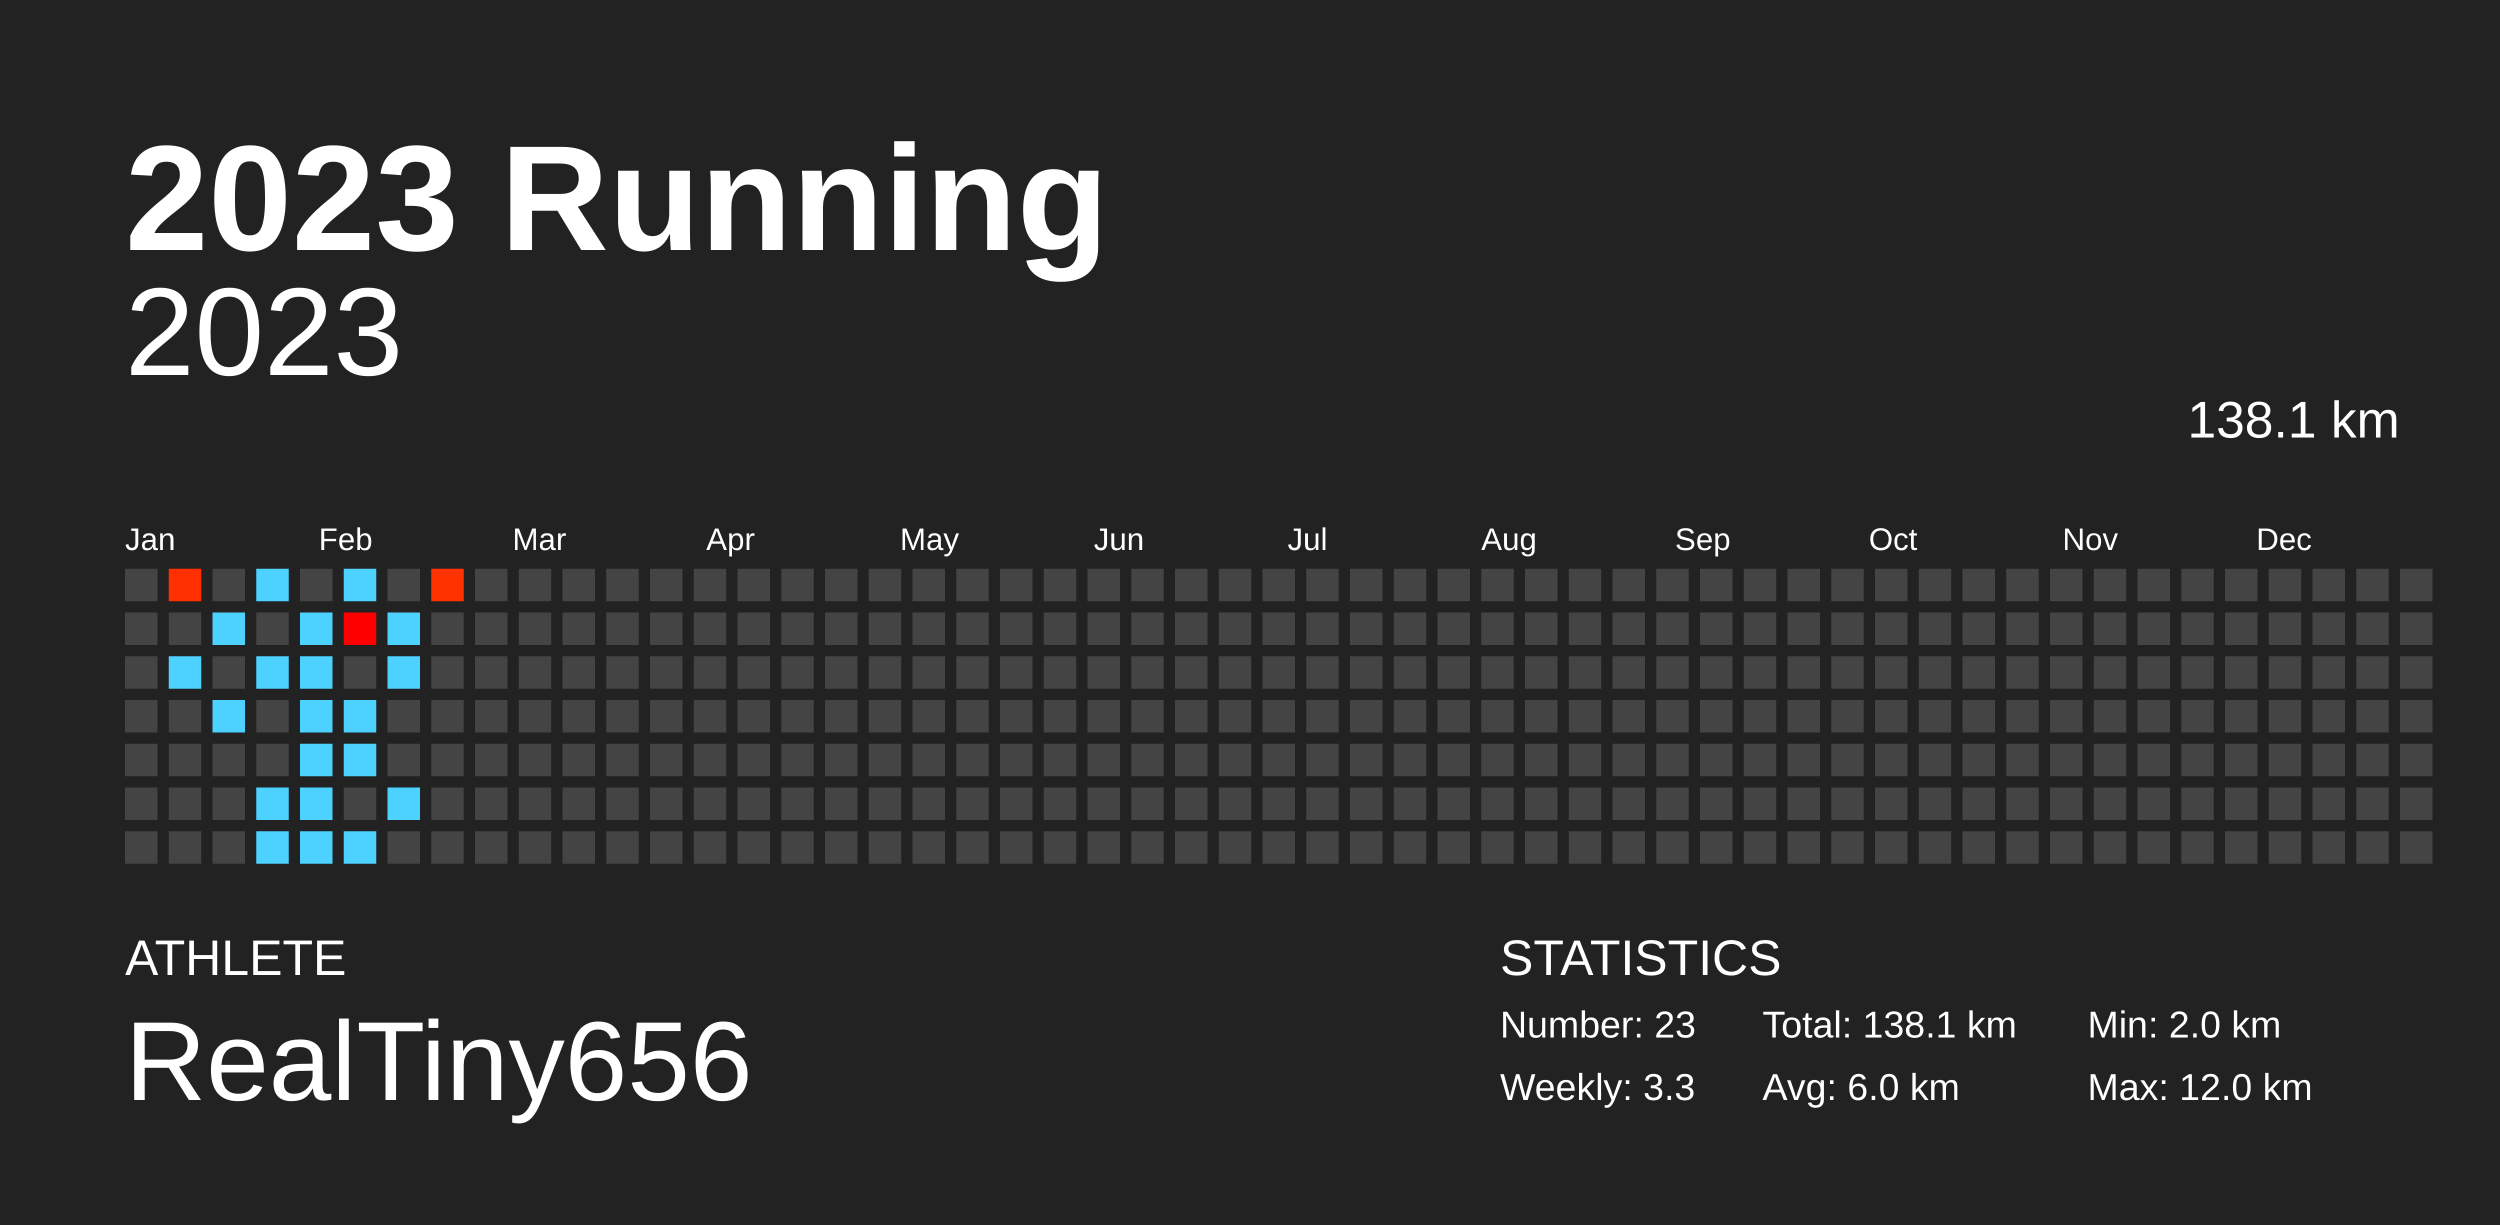
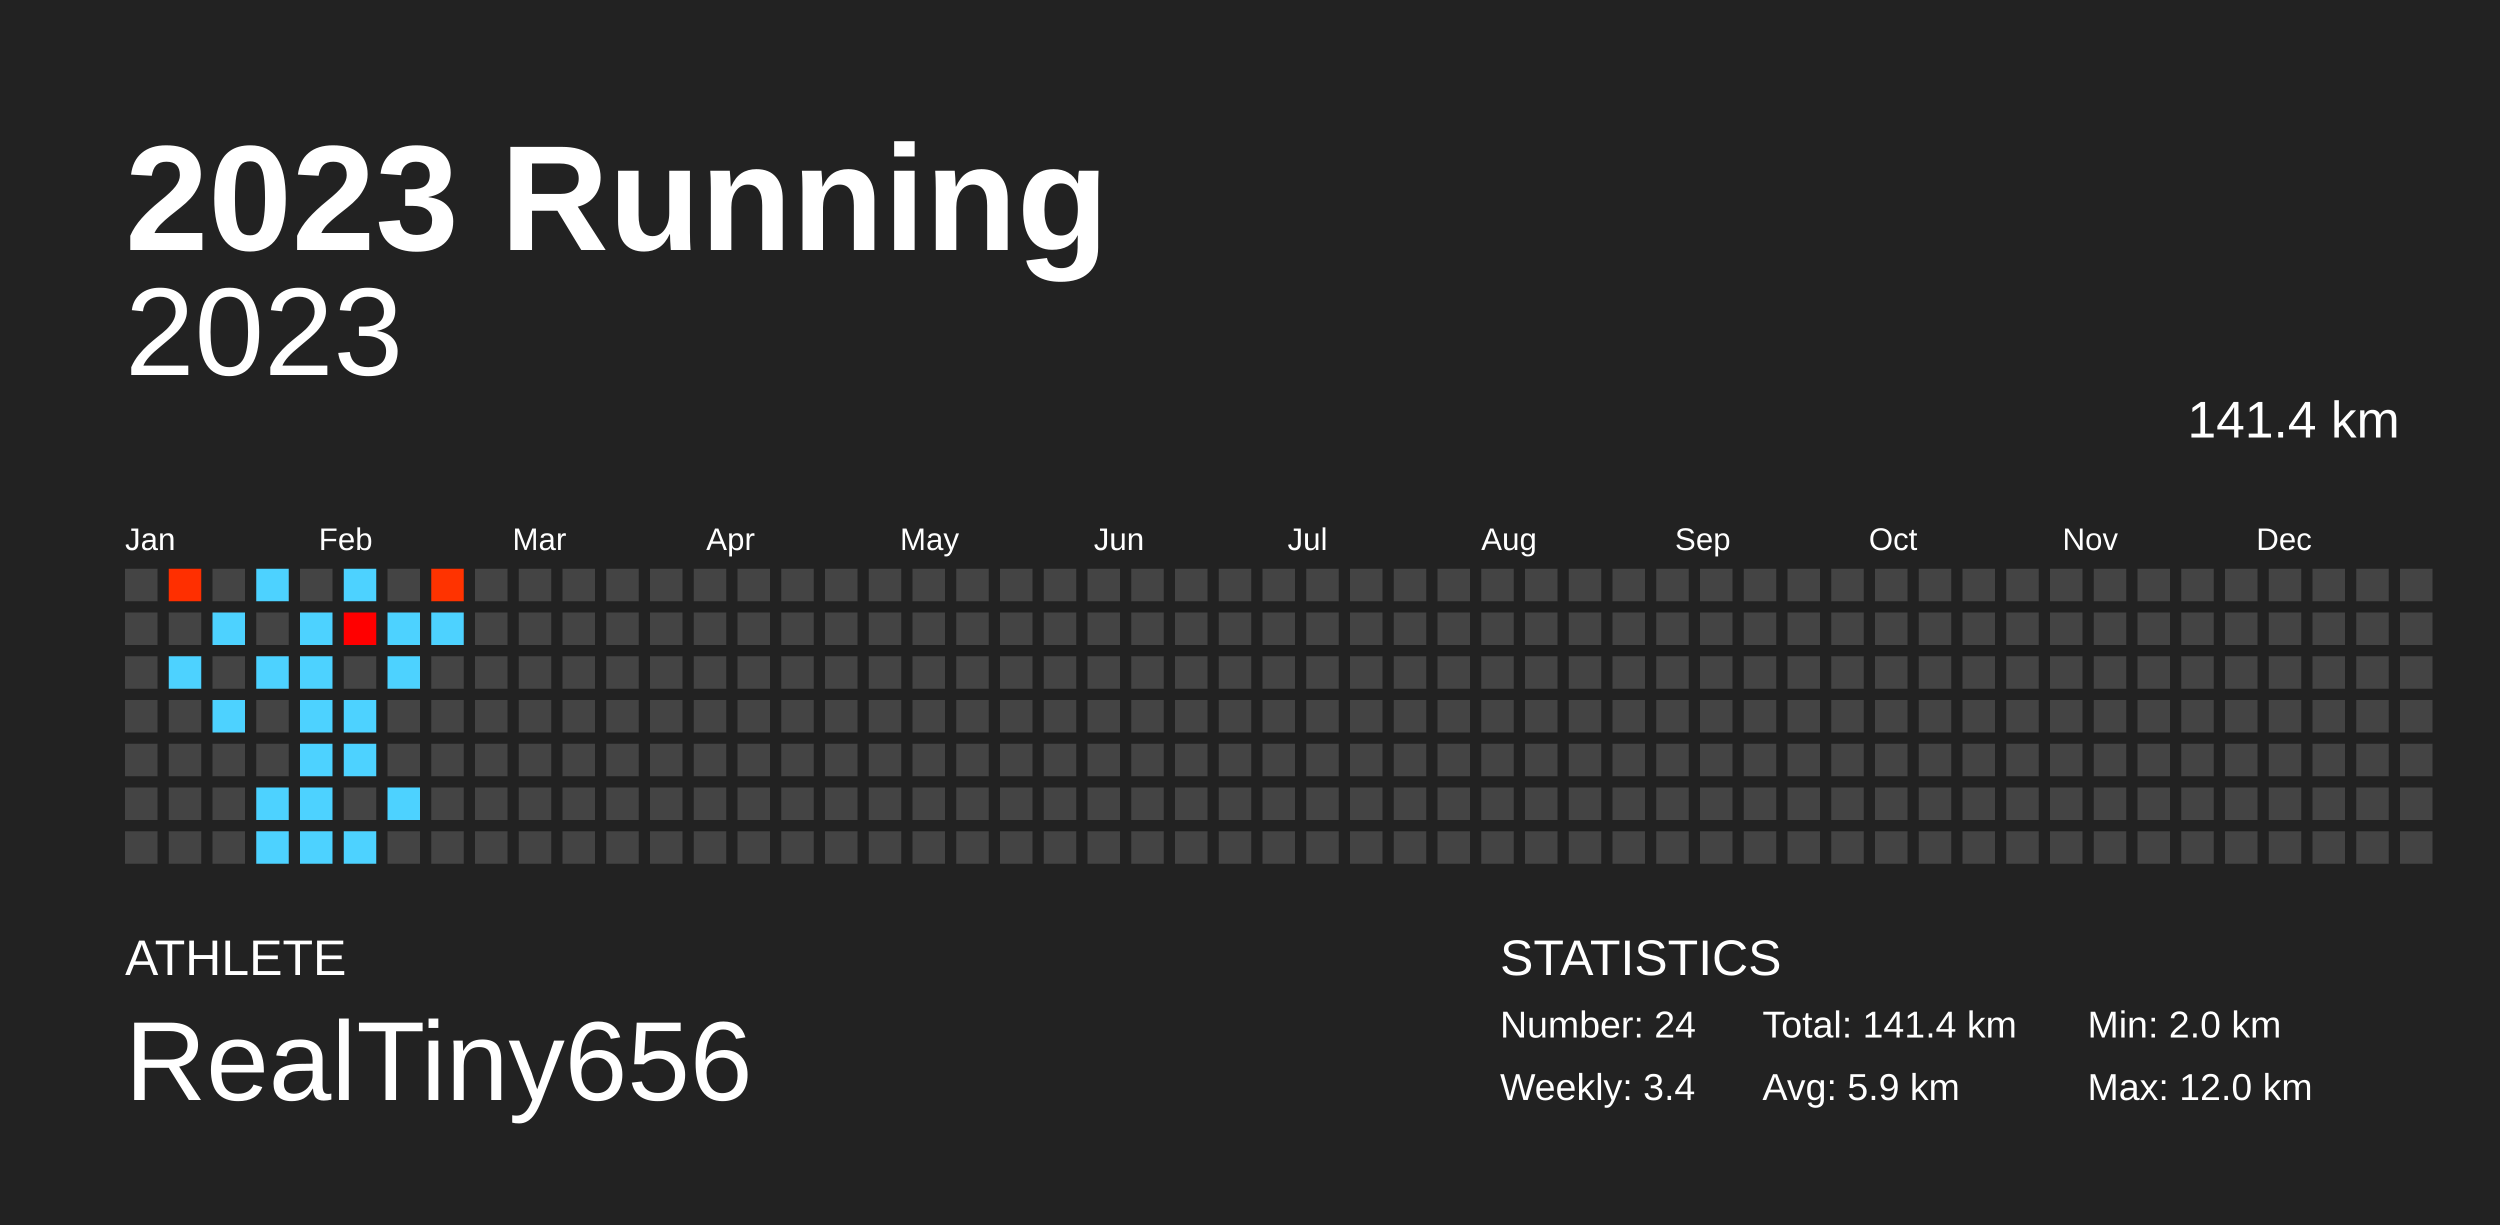
<svg xmlns="http://www.w3.org/2000/svg" baseProfile="full" height="98mm" version="1.1" viewBox="0,0,200,98" width="200mm">
  <defs />
  <rect fill="#222222" height="98" width="200" x="0" y="0" />
  <text fill="#FFFFFF" style="font-size:12px; font-family:Arial; font-weight:bold;" x="10" y="20">2023 Running</text>
  <text fill="#FFFFFF" style="font-size:4px; font-family:Arial" x="10" y="78">ATHLETE</text>
  <text fill="#FFFFFF" style="font-size:9px; font-family:Arial" x="10" y="88">RealTiny656</text>
  <text fill="#FFFFFF" style="font-size:4px; font-family:Arial" x="120" y="78">STATISTICS</text>
-   <text fill="#FFFFFF" style="font-size:3px; font-family:Arial" x="120" y="83">Number: 23</text>
-   <text fill="#FFFFFF" style="font-size:3px; font-family:Arial" x="120" y="88">Weekly: 3.3</text>
-   <text fill="#FFFFFF" style="font-size:3px; font-family:Arial" x="141" y="83">Total: 138.1 km</text>
-   <text fill="#FFFFFF" style="font-size:3px; font-family:Arial" x="141" y="88">Avg: 6.0 km</text>
+   <text fill="#FFFFFF" style="font-size:3px; font-family:Arial" x="120" y="83">Number: 24</text>
+   <text fill="#FFFFFF" style="font-size:3px; font-family:Arial" x="120" y="88">Weekly: 3.4</text>
+   <text fill="#FFFFFF" style="font-size:3px; font-family:Arial" x="141" y="83">Total: 141.4 km</text>
+   <text fill="#FFFFFF" style="font-size:3px; font-family:Arial" x="141" y="88">Avg: 5.9 km</text>
  <text fill="#FFFFFF" style="font-size:3px; font-family:Arial" x="167" y="83">Min: 2.0 km</text>
  <text fill="#FFFFFF" style="font-size:3px; font-family:Arial" x="167" y="88">Max: 12.0 km</text>
  <text alignment-baseline="hanging" fill="#FFFFFF" style="font-size:10.0px; font-family:Arial;" x="10" y="30">2023</text>
-   <text alignment-baseline="hanging" fill="#FFFFFF" style="font-size:4.125px; font-family:Arial;" x="175" y="35">138.1 km</text>
+   <text alignment-baseline="hanging" fill="#FFFFFF" style="font-size:4.125px; font-family:Arial;" x="175" y="35">141.4 km</text>
  <text fill="#FFFFFF" style="font-size:2.5px; font-family:Arial" x="10.0" y="44">Jan</text>
  <text fill="#FFFFFF" style="font-size:2.5px; font-family:Arial" x="25.5" y="44">Feb</text>
  <text fill="#FFFFFF" style="font-size:2.5px; font-family:Arial" x="41.0" y="44">Mar</text>
  <text fill="#FFFFFF" style="font-size:2.5px; font-family:Arial" x="56.5" y="44">Apr</text>
  <text fill="#FFFFFF" style="font-size:2.5px; font-family:Arial" x="72.0" y="44">May</text>
  <text fill="#FFFFFF" style="font-size:2.5px; font-family:Arial" x="87.5" y="44">Jun</text>
  <text fill="#FFFFFF" style="font-size:2.5px; font-family:Arial" x="103.0" y="44">Jul</text>
  <text fill="#FFFFFF" style="font-size:2.5px; font-family:Arial" x="118.5" y="44">Aug</text>
  <text fill="#FFFFFF" style="font-size:2.5px; font-family:Arial" x="134.0" y="44">Sep</text>
  <text fill="#FFFFFF" style="font-size:2.5px; font-family:Arial" x="149.5" y="44">Oct</text>
  <text fill="#FFFFFF" style="font-size:2.5px; font-family:Arial" x="165.0" y="44">Nov</text>
  <text fill="#FFFFFF" style="font-size:2.5px; font-family:Arial" x="180.5" y="44">Dec</text>
  <rect fill="#444444" height="2.6" width="2.6" x="10.0" y="45.5" />
  <rect fill="#444444" height="2.6" width="2.6" x="10.0" y="49.0" />
  <rect fill="#444444" height="2.6" width="2.6" x="10.0" y="52.5" />
  <rect fill="#444444" height="2.6" width="2.6" x="10.0" y="56.0" />
  <rect fill="#444444" height="2.6" width="2.6" x="10.0" y="59.5" />
  <rect fill="#444444" height="2.6" width="2.6" x="10.0" y="63.0" />
  <rect fill="#444444" height="2.6" width="2.6" x="10.0" y="66.5" />
  <rect fill="#ff2f00" height="2.6" width="2.6" x="13.5" y="45.5" />
  <rect fill="#444444" height="2.6" width="2.6" x="13.5" y="49.0" />
  <rect fill="#4dd2ff" height="2.6" width="2.6" x="13.5" y="52.5" />
  <rect fill="#444444" height="2.6" width="2.6" x="13.5" y="56.0" />
  <rect fill="#444444" height="2.6" width="2.6" x="13.5" y="59.5" />
  <rect fill="#444444" height="2.6" width="2.6" x="13.5" y="63.0" />
  <rect fill="#444444" height="2.6" width="2.6" x="13.5" y="66.5" />
  <rect fill="#444444" height="2.6" width="2.6" x="17.0" y="45.5" />
  <rect fill="#4dd2ff" height="2.6" width="2.6" x="17.0" y="49.0" />
  <rect fill="#444444" height="2.6" width="2.6" x="17.0" y="52.5" />
  <rect fill="#4dd2ff" height="2.6" width="2.6" x="17.0" y="56.0" />
  <rect fill="#444444" height="2.6" width="2.6" x="17.0" y="59.5" />
  <rect fill="#444444" height="2.6" width="2.6" x="17.0" y="63.0" />
  <rect fill="#444444" height="2.6" width="2.6" x="17.0" y="66.5" />
  <rect fill="#4dd2ff" height="2.6" width="2.6" x="20.5" y="45.5" />
  <rect fill="#444444" height="2.6" width="2.6" x="20.5" y="49.0" />
  <rect fill="#4dd2ff" height="2.6" width="2.6" x="20.5" y="52.5" />
  <rect fill="#444444" height="2.6" width="2.6" x="20.5" y="56.0" />
  <rect fill="#444444" height="2.6" width="2.6" x="20.5" y="59.5" />
  <rect fill="#4dd2ff" height="2.6" width="2.6" x="20.5" y="63.0" />
  <rect fill="#4dd2ff" height="2.6" width="2.6" x="20.5" y="66.5" />
  <rect fill="#444444" height="2.6" width="2.6" x="24.0" y="45.5" />
  <rect fill="#4dd2ff" height="2.6" width="2.6" x="24.0" y="49.0" />
  <rect fill="#4dd2ff" height="2.6" width="2.6" x="24.0" y="52.5" />
  <rect fill="#4dd2ff" height="2.6" width="2.6" x="24.0" y="56.0" />
  <rect fill="#4dd2ff" height="2.6" width="2.6" x="24.0" y="59.5" />
  <rect fill="#4dd2ff" height="2.6" width="2.6" x="24.0" y="63.0" />
  <rect fill="#4dd2ff" height="2.6" width="2.6" x="24.0" y="66.5" />
  <rect fill="#4dd2ff" height="2.6" width="2.6" x="27.5" y="45.5" />
  <rect fill="#ff0000" height="2.6" width="2.6" x="27.5" y="49.0" />
  <rect fill="#444444" height="2.6" width="2.6" x="27.5" y="52.5" />
  <rect fill="#4dd2ff" height="2.6" width="2.6" x="27.5" y="56.0" />
  <rect fill="#4dd2ff" height="2.6" width="2.6" x="27.5" y="59.5" />
  <rect fill="#444444" height="2.6" width="2.6" x="27.5" y="63.0" />
  <rect fill="#4dd2ff" height="2.6" width="2.6" x="27.5" y="66.5" />
  <rect fill="#444444" height="2.6" width="2.6" x="31.0" y="45.5" />
  <rect fill="#4dd2ff" height="2.6" width="2.6" x="31.0" y="49.0" />
  <rect fill="#4dd2ff" height="2.6" width="2.6" x="31.0" y="52.5" />
  <rect fill="#444444" height="2.6" width="2.6" x="31.0" y="56.0" />
  <rect fill="#444444" height="2.6" width="2.6" x="31.0" y="59.5" />
  <rect fill="#4dd2ff" height="2.6" width="2.6" x="31.0" y="63.0" />
  <rect fill="#444444" height="2.6" width="2.6" x="31.0" y="66.5" />
  <rect fill="#ff3300" height="2.6" width="2.6" x="34.5" y="45.5" />
-   <rect fill="#444444" height="2.6" width="2.6" x="34.5" y="49.0" />
+   <rect fill="#4dd2ff" height="2.6" width="2.6" x="34.5" y="49.0" />
  <rect fill="#444444" height="2.6" width="2.6" x="34.5" y="52.5" />
  <rect fill="#444444" height="2.6" width="2.6" x="34.5" y="56.0" />
  <rect fill="#444444" height="2.6" width="2.6" x="34.5" y="59.5" />
  <rect fill="#444444" height="2.6" width="2.6" x="34.5" y="63.0" />
  <rect fill="#444444" height="2.6" width="2.6" x="34.5" y="66.5" />
  <rect fill="#444444" height="2.6" width="2.6" x="38.0" y="45.5" />
  <rect fill="#444444" height="2.6" width="2.6" x="38.0" y="49.0" />
  <rect fill="#444444" height="2.6" width="2.6" x="38.0" y="52.5" />
  <rect fill="#444444" height="2.6" width="2.6" x="38.0" y="56.0" />
  <rect fill="#444444" height="2.6" width="2.6" x="38.0" y="59.5" />
  <rect fill="#444444" height="2.6" width="2.6" x="38.0" y="63.0" />
  <rect fill="#444444" height="2.6" width="2.6" x="38.0" y="66.5" />
  <rect fill="#444444" height="2.6" width="2.6" x="41.5" y="45.5" />
  <rect fill="#444444" height="2.6" width="2.6" x="41.5" y="49.0" />
  <rect fill="#444444" height="2.6" width="2.6" x="41.5" y="52.5" />
  <rect fill="#444444" height="2.6" width="2.6" x="41.5" y="56.0" />
  <rect fill="#444444" height="2.6" width="2.6" x="41.5" y="59.5" />
  <rect fill="#444444" height="2.6" width="2.6" x="41.5" y="63.0" />
  <rect fill="#444444" height="2.6" width="2.6" x="41.5" y="66.5" />
  <rect fill="#444444" height="2.6" width="2.6" x="45.0" y="45.5" />
  <rect fill="#444444" height="2.6" width="2.6" x="45.0" y="49.0" />
  <rect fill="#444444" height="2.6" width="2.6" x="45.0" y="52.5" />
  <rect fill="#444444" height="2.6" width="2.6" x="45.0" y="56.0" />
  <rect fill="#444444" height="2.6" width="2.6" x="45.0" y="59.5" />
  <rect fill="#444444" height="2.6" width="2.6" x="45.0" y="63.0" />
  <rect fill="#444444" height="2.6" width="2.6" x="45.0" y="66.5" />
  <rect fill="#444444" height="2.6" width="2.6" x="48.5" y="45.5" />
  <rect fill="#444444" height="2.6" width="2.6" x="48.5" y="49.0" />
  <rect fill="#444444" height="2.6" width="2.6" x="48.5" y="52.5" />
  <rect fill="#444444" height="2.6" width="2.6" x="48.5" y="56.0" />
  <rect fill="#444444" height="2.6" width="2.6" x="48.5" y="59.5" />
  <rect fill="#444444" height="2.6" width="2.6" x="48.5" y="63.0" />
  <rect fill="#444444" height="2.6" width="2.6" x="48.5" y="66.5" />
  <rect fill="#444444" height="2.6" width="2.6" x="52.0" y="45.5" />
  <rect fill="#444444" height="2.6" width="2.6" x="52.0" y="49.0" />
  <rect fill="#444444" height="2.6" width="2.6" x="52.0" y="52.5" />
  <rect fill="#444444" height="2.6" width="2.6" x="52.0" y="56.0" />
  <rect fill="#444444" height="2.6" width="2.6" x="52.0" y="59.5" />
  <rect fill="#444444" height="2.6" width="2.6" x="52.0" y="63.0" />
  <rect fill="#444444" height="2.6" width="2.6" x="52.0" y="66.5" />
  <rect fill="#444444" height="2.6" width="2.6" x="55.5" y="45.5" />
  <rect fill="#444444" height="2.6" width="2.6" x="55.5" y="49.0" />
  <rect fill="#444444" height="2.6" width="2.6" x="55.5" y="52.5" />
  <rect fill="#444444" height="2.6" width="2.6" x="55.5" y="56.0" />
  <rect fill="#444444" height="2.6" width="2.6" x="55.5" y="59.5" />
  <rect fill="#444444" height="2.6" width="2.6" x="55.5" y="63.0" />
  <rect fill="#444444" height="2.6" width="2.6" x="55.5" y="66.5" />
  <rect fill="#444444" height="2.6" width="2.6" x="59.0" y="45.5" />
  <rect fill="#444444" height="2.6" width="2.6" x="59.0" y="49.0" />
  <rect fill="#444444" height="2.6" width="2.6" x="59.0" y="52.5" />
  <rect fill="#444444" height="2.6" width="2.6" x="59.0" y="56.0" />
  <rect fill="#444444" height="2.6" width="2.6" x="59.0" y="59.5" />
  <rect fill="#444444" height="2.6" width="2.6" x="59.0" y="63.0" />
  <rect fill="#444444" height="2.6" width="2.6" x="59.0" y="66.5" />
  <rect fill="#444444" height="2.6" width="2.6" x="62.5" y="45.5" />
  <rect fill="#444444" height="2.6" width="2.6" x="62.5" y="49.0" />
  <rect fill="#444444" height="2.6" width="2.6" x="62.5" y="52.5" />
  <rect fill="#444444" height="2.6" width="2.6" x="62.5" y="56.0" />
  <rect fill="#444444" height="2.6" width="2.6" x="62.5" y="59.5" />
  <rect fill="#444444" height="2.6" width="2.6" x="62.5" y="63.0" />
  <rect fill="#444444" height="2.6" width="2.6" x="62.5" y="66.5" />
  <rect fill="#444444" height="2.6" width="2.6" x="66.0" y="45.5" />
  <rect fill="#444444" height="2.6" width="2.6" x="66.0" y="49.0" />
  <rect fill="#444444" height="2.6" width="2.6" x="66.0" y="52.5" />
  <rect fill="#444444" height="2.6" width="2.6" x="66.0" y="56.0" />
  <rect fill="#444444" height="2.6" width="2.6" x="66.0" y="59.5" />
  <rect fill="#444444" height="2.6" width="2.6" x="66.0" y="63.0" />
  <rect fill="#444444" height="2.6" width="2.6" x="66.0" y="66.5" />
  <rect fill="#444444" height="2.6" width="2.6" x="69.5" y="45.5" />
  <rect fill="#444444" height="2.6" width="2.6" x="69.5" y="49.0" />
  <rect fill="#444444" height="2.6" width="2.6" x="69.5" y="52.5" />
  <rect fill="#444444" height="2.6" width="2.6" x="69.5" y="56.0" />
  <rect fill="#444444" height="2.6" width="2.6" x="69.5" y="59.5" />
  <rect fill="#444444" height="2.6" width="2.6" x="69.5" y="63.0" />
  <rect fill="#444444" height="2.6" width="2.6" x="69.5" y="66.5" />
  <rect fill="#444444" height="2.6" width="2.6" x="73.0" y="45.5" />
  <rect fill="#444444" height="2.6" width="2.6" x="73.0" y="49.0" />
  <rect fill="#444444" height="2.6" width="2.6" x="73.0" y="52.5" />
  <rect fill="#444444" height="2.6" width="2.6" x="73.0" y="56.0" />
  <rect fill="#444444" height="2.6" width="2.6" x="73.0" y="59.5" />
  <rect fill="#444444" height="2.6" width="2.6" x="73.0" y="63.0" />
  <rect fill="#444444" height="2.6" width="2.6" x="73.0" y="66.5" />
  <rect fill="#444444" height="2.6" width="2.6" x="76.5" y="45.5" />
  <rect fill="#444444" height="2.6" width="2.6" x="76.5" y="49.0" />
  <rect fill="#444444" height="2.6" width="2.6" x="76.5" y="52.5" />
  <rect fill="#444444" height="2.6" width="2.6" x="76.5" y="56.0" />
  <rect fill="#444444" height="2.6" width="2.6" x="76.5" y="59.5" />
  <rect fill="#444444" height="2.6" width="2.6" x="76.5" y="63.0" />
  <rect fill="#444444" height="2.6" width="2.6" x="76.5" y="66.5" />
  <rect fill="#444444" height="2.6" width="2.6" x="80.0" y="45.5" />
  <rect fill="#444444" height="2.6" width="2.6" x="80.0" y="49.0" />
  <rect fill="#444444" height="2.6" width="2.6" x="80.0" y="52.5" />
  <rect fill="#444444" height="2.6" width="2.6" x="80.0" y="56.0" />
  <rect fill="#444444" height="2.6" width="2.6" x="80.0" y="59.5" />
  <rect fill="#444444" height="2.6" width="2.6" x="80.0" y="63.0" />
  <rect fill="#444444" height="2.6" width="2.6" x="80.0" y="66.5" />
  <rect fill="#444444" height="2.6" width="2.6" x="83.5" y="45.5" />
  <rect fill="#444444" height="2.6" width="2.6" x="83.5" y="49.0" />
  <rect fill="#444444" height="2.6" width="2.6" x="83.5" y="52.5" />
  <rect fill="#444444" height="2.6" width="2.6" x="83.5" y="56.0" />
  <rect fill="#444444" height="2.6" width="2.6" x="83.5" y="59.5" />
  <rect fill="#444444" height="2.6" width="2.6" x="83.5" y="63.0" />
  <rect fill="#444444" height="2.6" width="2.6" x="83.5" y="66.5" />
  <rect fill="#444444" height="2.6" width="2.6" x="87.0" y="45.5" />
  <rect fill="#444444" height="2.6" width="2.6" x="87.0" y="49.0" />
  <rect fill="#444444" height="2.6" width="2.6" x="87.0" y="52.5" />
  <rect fill="#444444" height="2.6" width="2.6" x="87.0" y="56.0" />
  <rect fill="#444444" height="2.6" width="2.6" x="87.0" y="59.5" />
  <rect fill="#444444" height="2.6" width="2.6" x="87.0" y="63.0" />
  <rect fill="#444444" height="2.6" width="2.6" x="87.0" y="66.5" />
  <rect fill="#444444" height="2.6" width="2.6" x="90.5" y="45.5" />
  <rect fill="#444444" height="2.6" width="2.6" x="90.5" y="49.0" />
  <rect fill="#444444" height="2.6" width="2.6" x="90.5" y="52.5" />
  <rect fill="#444444" height="2.6" width="2.6" x="90.5" y="56.0" />
  <rect fill="#444444" height="2.6" width="2.6" x="90.5" y="59.5" />
  <rect fill="#444444" height="2.6" width="2.6" x="90.5" y="63.0" />
  <rect fill="#444444" height="2.6" width="2.6" x="90.5" y="66.5" />
  <rect fill="#444444" height="2.6" width="2.6" x="94.0" y="45.5" />
  <rect fill="#444444" height="2.6" width="2.6" x="94.0" y="49.0" />
  <rect fill="#444444" height="2.6" width="2.6" x="94.0" y="52.5" />
  <rect fill="#444444" height="2.6" width="2.6" x="94.0" y="56.0" />
  <rect fill="#444444" height="2.6" width="2.6" x="94.0" y="59.5" />
  <rect fill="#444444" height="2.6" width="2.6" x="94.0" y="63.0" />
  <rect fill="#444444" height="2.6" width="2.6" x="94.0" y="66.5" />
  <rect fill="#444444" height="2.6" width="2.6" x="97.5" y="45.5" />
  <rect fill="#444444" height="2.6" width="2.6" x="97.5" y="49.0" />
  <rect fill="#444444" height="2.6" width="2.6" x="97.5" y="52.5" />
  <rect fill="#444444" height="2.6" width="2.6" x="97.5" y="56.0" />
  <rect fill="#444444" height="2.6" width="2.6" x="97.5" y="59.5" />
  <rect fill="#444444" height="2.6" width="2.6" x="97.5" y="63.0" />
  <rect fill="#444444" height="2.6" width="2.6" x="97.5" y="66.5" />
  <rect fill="#444444" height="2.6" width="2.6" x="101.0" y="45.5" />
  <rect fill="#444444" height="2.6" width="2.6" x="101.0" y="49.0" />
  <rect fill="#444444" height="2.6" width="2.6" x="101.0" y="52.5" />
  <rect fill="#444444" height="2.6" width="2.6" x="101.0" y="56.0" />
  <rect fill="#444444" height="2.6" width="2.6" x="101.0" y="59.5" />
  <rect fill="#444444" height="2.6" width="2.6" x="101.0" y="63.0" />
  <rect fill="#444444" height="2.6" width="2.6" x="101.0" y="66.5" />
  <rect fill="#444444" height="2.6" width="2.6" x="104.5" y="45.5" />
  <rect fill="#444444" height="2.6" width="2.6" x="104.5" y="49.0" />
  <rect fill="#444444" height="2.6" width="2.6" x="104.5" y="52.5" />
  <rect fill="#444444" height="2.6" width="2.6" x="104.5" y="56.0" />
  <rect fill="#444444" height="2.6" width="2.6" x="104.5" y="59.5" />
  <rect fill="#444444" height="2.6" width="2.6" x="104.5" y="63.0" />
  <rect fill="#444444" height="2.6" width="2.6" x="104.5" y="66.5" />
  <rect fill="#444444" height="2.6" width="2.6" x="108.0" y="45.5" />
  <rect fill="#444444" height="2.6" width="2.6" x="108.0" y="49.0" />
  <rect fill="#444444" height="2.6" width="2.6" x="108.0" y="52.5" />
  <rect fill="#444444" height="2.6" width="2.6" x="108.0" y="56.0" />
  <rect fill="#444444" height="2.6" width="2.6" x="108.0" y="59.5" />
  <rect fill="#444444" height="2.6" width="2.6" x="108.0" y="63.0" />
  <rect fill="#444444" height="2.6" width="2.6" x="108.0" y="66.5" />
  <rect fill="#444444" height="2.6" width="2.6" x="111.5" y="45.5" />
  <rect fill="#444444" height="2.6" width="2.6" x="111.5" y="49.0" />
  <rect fill="#444444" height="2.6" width="2.6" x="111.5" y="52.5" />
  <rect fill="#444444" height="2.6" width="2.6" x="111.5" y="56.0" />
  <rect fill="#444444" height="2.6" width="2.6" x="111.5" y="59.5" />
  <rect fill="#444444" height="2.6" width="2.6" x="111.5" y="63.0" />
  <rect fill="#444444" height="2.6" width="2.6" x="111.5" y="66.5" />
  <rect fill="#444444" height="2.6" width="2.6" x="115.0" y="45.5" />
  <rect fill="#444444" height="2.6" width="2.6" x="115.0" y="49.0" />
  <rect fill="#444444" height="2.6" width="2.6" x="115.0" y="52.5" />
  <rect fill="#444444" height="2.6" width="2.6" x="115.0" y="56.0" />
  <rect fill="#444444" height="2.6" width="2.6" x="115.0" y="59.5" />
  <rect fill="#444444" height="2.6" width="2.6" x="115.0" y="63.0" />
  <rect fill="#444444" height="2.6" width="2.6" x="115.0" y="66.5" />
  <rect fill="#444444" height="2.6" width="2.6" x="118.5" y="45.5" />
  <rect fill="#444444" height="2.6" width="2.6" x="118.5" y="49.0" />
  <rect fill="#444444" height="2.6" width="2.6" x="118.5" y="52.5" />
  <rect fill="#444444" height="2.6" width="2.6" x="118.5" y="56.0" />
  <rect fill="#444444" height="2.6" width="2.6" x="118.5" y="59.5" />
  <rect fill="#444444" height="2.6" width="2.6" x="118.5" y="63.0" />
  <rect fill="#444444" height="2.6" width="2.6" x="118.5" y="66.5" />
  <rect fill="#444444" height="2.6" width="2.6" x="122.0" y="45.5" />
  <rect fill="#444444" height="2.6" width="2.6" x="122.0" y="49.0" />
  <rect fill="#444444" height="2.6" width="2.6" x="122.0" y="52.5" />
  <rect fill="#444444" height="2.6" width="2.6" x="122.0" y="56.0" />
  <rect fill="#444444" height="2.6" width="2.6" x="122.0" y="59.5" />
  <rect fill="#444444" height="2.6" width="2.6" x="122.0" y="63.0" />
  <rect fill="#444444" height="2.6" width="2.6" x="122.0" y="66.5" />
  <rect fill="#444444" height="2.6" width="2.6" x="125.5" y="45.5" />
  <rect fill="#444444" height="2.6" width="2.6" x="125.5" y="49.0" />
  <rect fill="#444444" height="2.6" width="2.6" x="125.5" y="52.5" />
  <rect fill="#444444" height="2.6" width="2.6" x="125.5" y="56.0" />
  <rect fill="#444444" height="2.6" width="2.6" x="125.5" y="59.5" />
  <rect fill="#444444" height="2.6" width="2.6" x="125.5" y="63.0" />
  <rect fill="#444444" height="2.6" width="2.6" x="125.5" y="66.5" />
  <rect fill="#444444" height="2.6" width="2.6" x="129.0" y="45.5" />
  <rect fill="#444444" height="2.6" width="2.6" x="129.0" y="49.0" />
  <rect fill="#444444" height="2.6" width="2.6" x="129.0" y="52.5" />
  <rect fill="#444444" height="2.6" width="2.6" x="129.0" y="56.0" />
  <rect fill="#444444" height="2.6" width="2.6" x="129.0" y="59.5" />
  <rect fill="#444444" height="2.6" width="2.6" x="129.0" y="63.0" />
  <rect fill="#444444" height="2.6" width="2.6" x="129.0" y="66.5" />
  <rect fill="#444444" height="2.6" width="2.6" x="132.5" y="45.5" />
  <rect fill="#444444" height="2.6" width="2.6" x="132.5" y="49.0" />
  <rect fill="#444444" height="2.6" width="2.6" x="132.5" y="52.5" />
  <rect fill="#444444" height="2.6" width="2.6" x="132.5" y="56.0" />
  <rect fill="#444444" height="2.6" width="2.6" x="132.5" y="59.5" />
  <rect fill="#444444" height="2.6" width="2.6" x="132.5" y="63.0" />
  <rect fill="#444444" height="2.6" width="2.6" x="132.5" y="66.5" />
  <rect fill="#444444" height="2.6" width="2.6" x="136.0" y="45.5" />
  <rect fill="#444444" height="2.6" width="2.6" x="136.0" y="49.0" />
  <rect fill="#444444" height="2.6" width="2.6" x="136.0" y="52.5" />
  <rect fill="#444444" height="2.6" width="2.6" x="136.0" y="56.0" />
  <rect fill="#444444" height="2.6" width="2.6" x="136.0" y="59.5" />
  <rect fill="#444444" height="2.6" width="2.6" x="136.0" y="63.0" />
  <rect fill="#444444" height="2.6" width="2.6" x="136.0" y="66.5" />
  <rect fill="#444444" height="2.6" width="2.6" x="139.5" y="45.5" />
  <rect fill="#444444" height="2.6" width="2.6" x="139.5" y="49.0" />
  <rect fill="#444444" height="2.6" width="2.6" x="139.5" y="52.5" />
  <rect fill="#444444" height="2.6" width="2.6" x="139.5" y="56.0" />
  <rect fill="#444444" height="2.6" width="2.6" x="139.5" y="59.5" />
  <rect fill="#444444" height="2.6" width="2.6" x="139.5" y="63.0" />
  <rect fill="#444444" height="2.6" width="2.6" x="139.5" y="66.5" />
  <rect fill="#444444" height="2.6" width="2.6" x="143.0" y="45.5" />
  <rect fill="#444444" height="2.6" width="2.6" x="143.0" y="49.0" />
  <rect fill="#444444" height="2.6" width="2.6" x="143.0" y="52.5" />
  <rect fill="#444444" height="2.6" width="2.6" x="143.0" y="56.0" />
  <rect fill="#444444" height="2.6" width="2.6" x="143.0" y="59.5" />
  <rect fill="#444444" height="2.6" width="2.6" x="143.0" y="63.0" />
  <rect fill="#444444" height="2.6" width="2.6" x="143.0" y="66.5" />
  <rect fill="#444444" height="2.6" width="2.6" x="146.5" y="45.5" />
  <rect fill="#444444" height="2.6" width="2.6" x="146.5" y="49.0" />
  <rect fill="#444444" height="2.6" width="2.6" x="146.5" y="52.5" />
  <rect fill="#444444" height="2.6" width="2.6" x="146.5" y="56.0" />
  <rect fill="#444444" height="2.6" width="2.6" x="146.5" y="59.5" />
  <rect fill="#444444" height="2.6" width="2.6" x="146.5" y="63.0" />
  <rect fill="#444444" height="2.6" width="2.6" x="146.5" y="66.5" />
  <rect fill="#444444" height="2.6" width="2.6" x="150.0" y="45.5" />
  <rect fill="#444444" height="2.6" width="2.6" x="150.0" y="49.0" />
  <rect fill="#444444" height="2.6" width="2.6" x="150.0" y="52.5" />
  <rect fill="#444444" height="2.6" width="2.6" x="150.0" y="56.0" />
  <rect fill="#444444" height="2.6" width="2.6" x="150.0" y="59.5" />
  <rect fill="#444444" height="2.6" width="2.6" x="150.0" y="63.0" />
  <rect fill="#444444" height="2.6" width="2.6" x="150.0" y="66.5" />
  <rect fill="#444444" height="2.6" width="2.6" x="153.5" y="45.5" />
  <rect fill="#444444" height="2.6" width="2.6" x="153.5" y="49.0" />
  <rect fill="#444444" height="2.6" width="2.6" x="153.5" y="52.5" />
  <rect fill="#444444" height="2.6" width="2.6" x="153.5" y="56.0" />
  <rect fill="#444444" height="2.6" width="2.6" x="153.5" y="59.5" />
  <rect fill="#444444" height="2.6" width="2.6" x="153.5" y="63.0" />
  <rect fill="#444444" height="2.6" width="2.6" x="153.5" y="66.5" />
  <rect fill="#444444" height="2.6" width="2.6" x="157.0" y="45.5" />
  <rect fill="#444444" height="2.6" width="2.6" x="157.0" y="49.0" />
  <rect fill="#444444" height="2.6" width="2.6" x="157.0" y="52.5" />
  <rect fill="#444444" height="2.6" width="2.6" x="157.0" y="56.0" />
  <rect fill="#444444" height="2.6" width="2.6" x="157.0" y="59.5" />
  <rect fill="#444444" height="2.6" width="2.6" x="157.0" y="63.0" />
  <rect fill="#444444" height="2.6" width="2.6" x="157.0" y="66.5" />
  <rect fill="#444444" height="2.6" width="2.6" x="160.5" y="45.5" />
  <rect fill="#444444" height="2.6" width="2.6" x="160.5" y="49.0" />
  <rect fill="#444444" height="2.6" width="2.6" x="160.5" y="52.5" />
  <rect fill="#444444" height="2.6" width="2.6" x="160.5" y="56.0" />
  <rect fill="#444444" height="2.6" width="2.6" x="160.5" y="59.5" />
  <rect fill="#444444" height="2.6" width="2.6" x="160.5" y="63.0" />
  <rect fill="#444444" height="2.6" width="2.6" x="160.5" y="66.5" />
  <rect fill="#444444" height="2.6" width="2.6" x="164.0" y="45.5" />
  <rect fill="#444444" height="2.6" width="2.6" x="164.0" y="49.0" />
  <rect fill="#444444" height="2.6" width="2.6" x="164.0" y="52.5" />
  <rect fill="#444444" height="2.6" width="2.6" x="164.0" y="56.0" />
  <rect fill="#444444" height="2.6" width="2.6" x="164.0" y="59.5" />
  <rect fill="#444444" height="2.6" width="2.6" x="164.0" y="63.0" />
  <rect fill="#444444" height="2.6" width="2.6" x="164.0" y="66.5" />
  <rect fill="#444444" height="2.6" width="2.6" x="167.5" y="45.5" />
  <rect fill="#444444" height="2.6" width="2.6" x="167.5" y="49.0" />
  <rect fill="#444444" height="2.6" width="2.6" x="167.5" y="52.5" />
  <rect fill="#444444" height="2.6" width="2.6" x="167.5" y="56.0" />
  <rect fill="#444444" height="2.6" width="2.6" x="167.5" y="59.5" />
  <rect fill="#444444" height="2.6" width="2.6" x="167.5" y="63.0" />
  <rect fill="#444444" height="2.6" width="2.6" x="167.5" y="66.5" />
  <rect fill="#444444" height="2.6" width="2.6" x="171.0" y="45.5" />
  <rect fill="#444444" height="2.6" width="2.6" x="171.0" y="49.0" />
  <rect fill="#444444" height="2.6" width="2.6" x="171.0" y="52.5" />
  <rect fill="#444444" height="2.6" width="2.6" x="171.0" y="56.0" />
  <rect fill="#444444" height="2.6" width="2.6" x="171.0" y="59.5" />
  <rect fill="#444444" height="2.6" width="2.6" x="171.0" y="63.0" />
  <rect fill="#444444" height="2.6" width="2.6" x="171.0" y="66.5" />
  <rect fill="#444444" height="2.6" width="2.6" x="174.5" y="45.5" />
  <rect fill="#444444" height="2.6" width="2.6" x="174.5" y="49.0" />
  <rect fill="#444444" height="2.6" width="2.6" x="174.5" y="52.5" />
  <rect fill="#444444" height="2.6" width="2.6" x="174.5" y="56.0" />
  <rect fill="#444444" height="2.6" width="2.6" x="174.5" y="59.5" />
  <rect fill="#444444" height="2.6" width="2.6" x="174.5" y="63.0" />
  <rect fill="#444444" height="2.6" width="2.6" x="174.5" y="66.5" />
  <rect fill="#444444" height="2.6" width="2.6" x="178.0" y="45.5" />
  <rect fill="#444444" height="2.6" width="2.6" x="178.0" y="49.0" />
  <rect fill="#444444" height="2.6" width="2.6" x="178.0" y="52.5" />
  <rect fill="#444444" height="2.6" width="2.6" x="178.0" y="56.0" />
  <rect fill="#444444" height="2.6" width="2.6" x="178.0" y="59.5" />
  <rect fill="#444444" height="2.6" width="2.6" x="178.0" y="63.0" />
  <rect fill="#444444" height="2.6" width="2.6" x="178.0" y="66.5" />
  <rect fill="#444444" height="2.6" width="2.6" x="181.5" y="45.5" />
  <rect fill="#444444" height="2.6" width="2.6" x="181.5" y="49.0" />
  <rect fill="#444444" height="2.6" width="2.6" x="181.5" y="52.5" />
  <rect fill="#444444" height="2.6" width="2.6" x="181.5" y="56.0" />
  <rect fill="#444444" height="2.6" width="2.6" x="181.5" y="59.5" />
  <rect fill="#444444" height="2.6" width="2.6" x="181.5" y="63.0" />
  <rect fill="#444444" height="2.6" width="2.6" x="181.5" y="66.5" />
  <rect fill="#444444" height="2.6" width="2.6" x="185.0" y="45.5" />
  <rect fill="#444444" height="2.6" width="2.6" x="185.0" y="49.0" />
  <rect fill="#444444" height="2.6" width="2.6" x="185.0" y="52.5" />
  <rect fill="#444444" height="2.6" width="2.6" x="185.0" y="56.0" />
  <rect fill="#444444" height="2.6" width="2.6" x="185.0" y="59.5" />
  <rect fill="#444444" height="2.6" width="2.6" x="185.0" y="63.0" />
  <rect fill="#444444" height="2.6" width="2.6" x="185.0" y="66.5" />
  <rect fill="#444444" height="2.6" width="2.6" x="188.5" y="45.5" />
  <rect fill="#444444" height="2.6" width="2.6" x="188.5" y="49.0" />
  <rect fill="#444444" height="2.6" width="2.6" x="188.5" y="52.5" />
  <rect fill="#444444" height="2.6" width="2.6" x="188.5" y="56.0" />
  <rect fill="#444444" height="2.6" width="2.6" x="188.5" y="59.5" />
  <rect fill="#444444" height="2.6" width="2.6" x="188.5" y="63.0" />
  <rect fill="#444444" height="2.6" width="2.6" x="188.5" y="66.5" />
  <rect fill="#444444" height="2.6" width="2.6" x="192.0" y="45.5" />
  <rect fill="#444444" height="2.6" width="2.6" x="192.0" y="49.0" />
  <rect fill="#444444" height="2.6" width="2.6" x="192.0" y="52.5" />
  <rect fill="#444444" height="2.6" width="2.6" x="192.0" y="56.0" />
  <rect fill="#444444" height="2.6" width="2.6" x="192.0" y="59.5" />
  <rect fill="#444444" height="2.6" width="2.6" x="192.0" y="63.0" />
  <rect fill="#444444" height="2.6" width="2.6" x="192.0" y="66.5" />
</svg>
